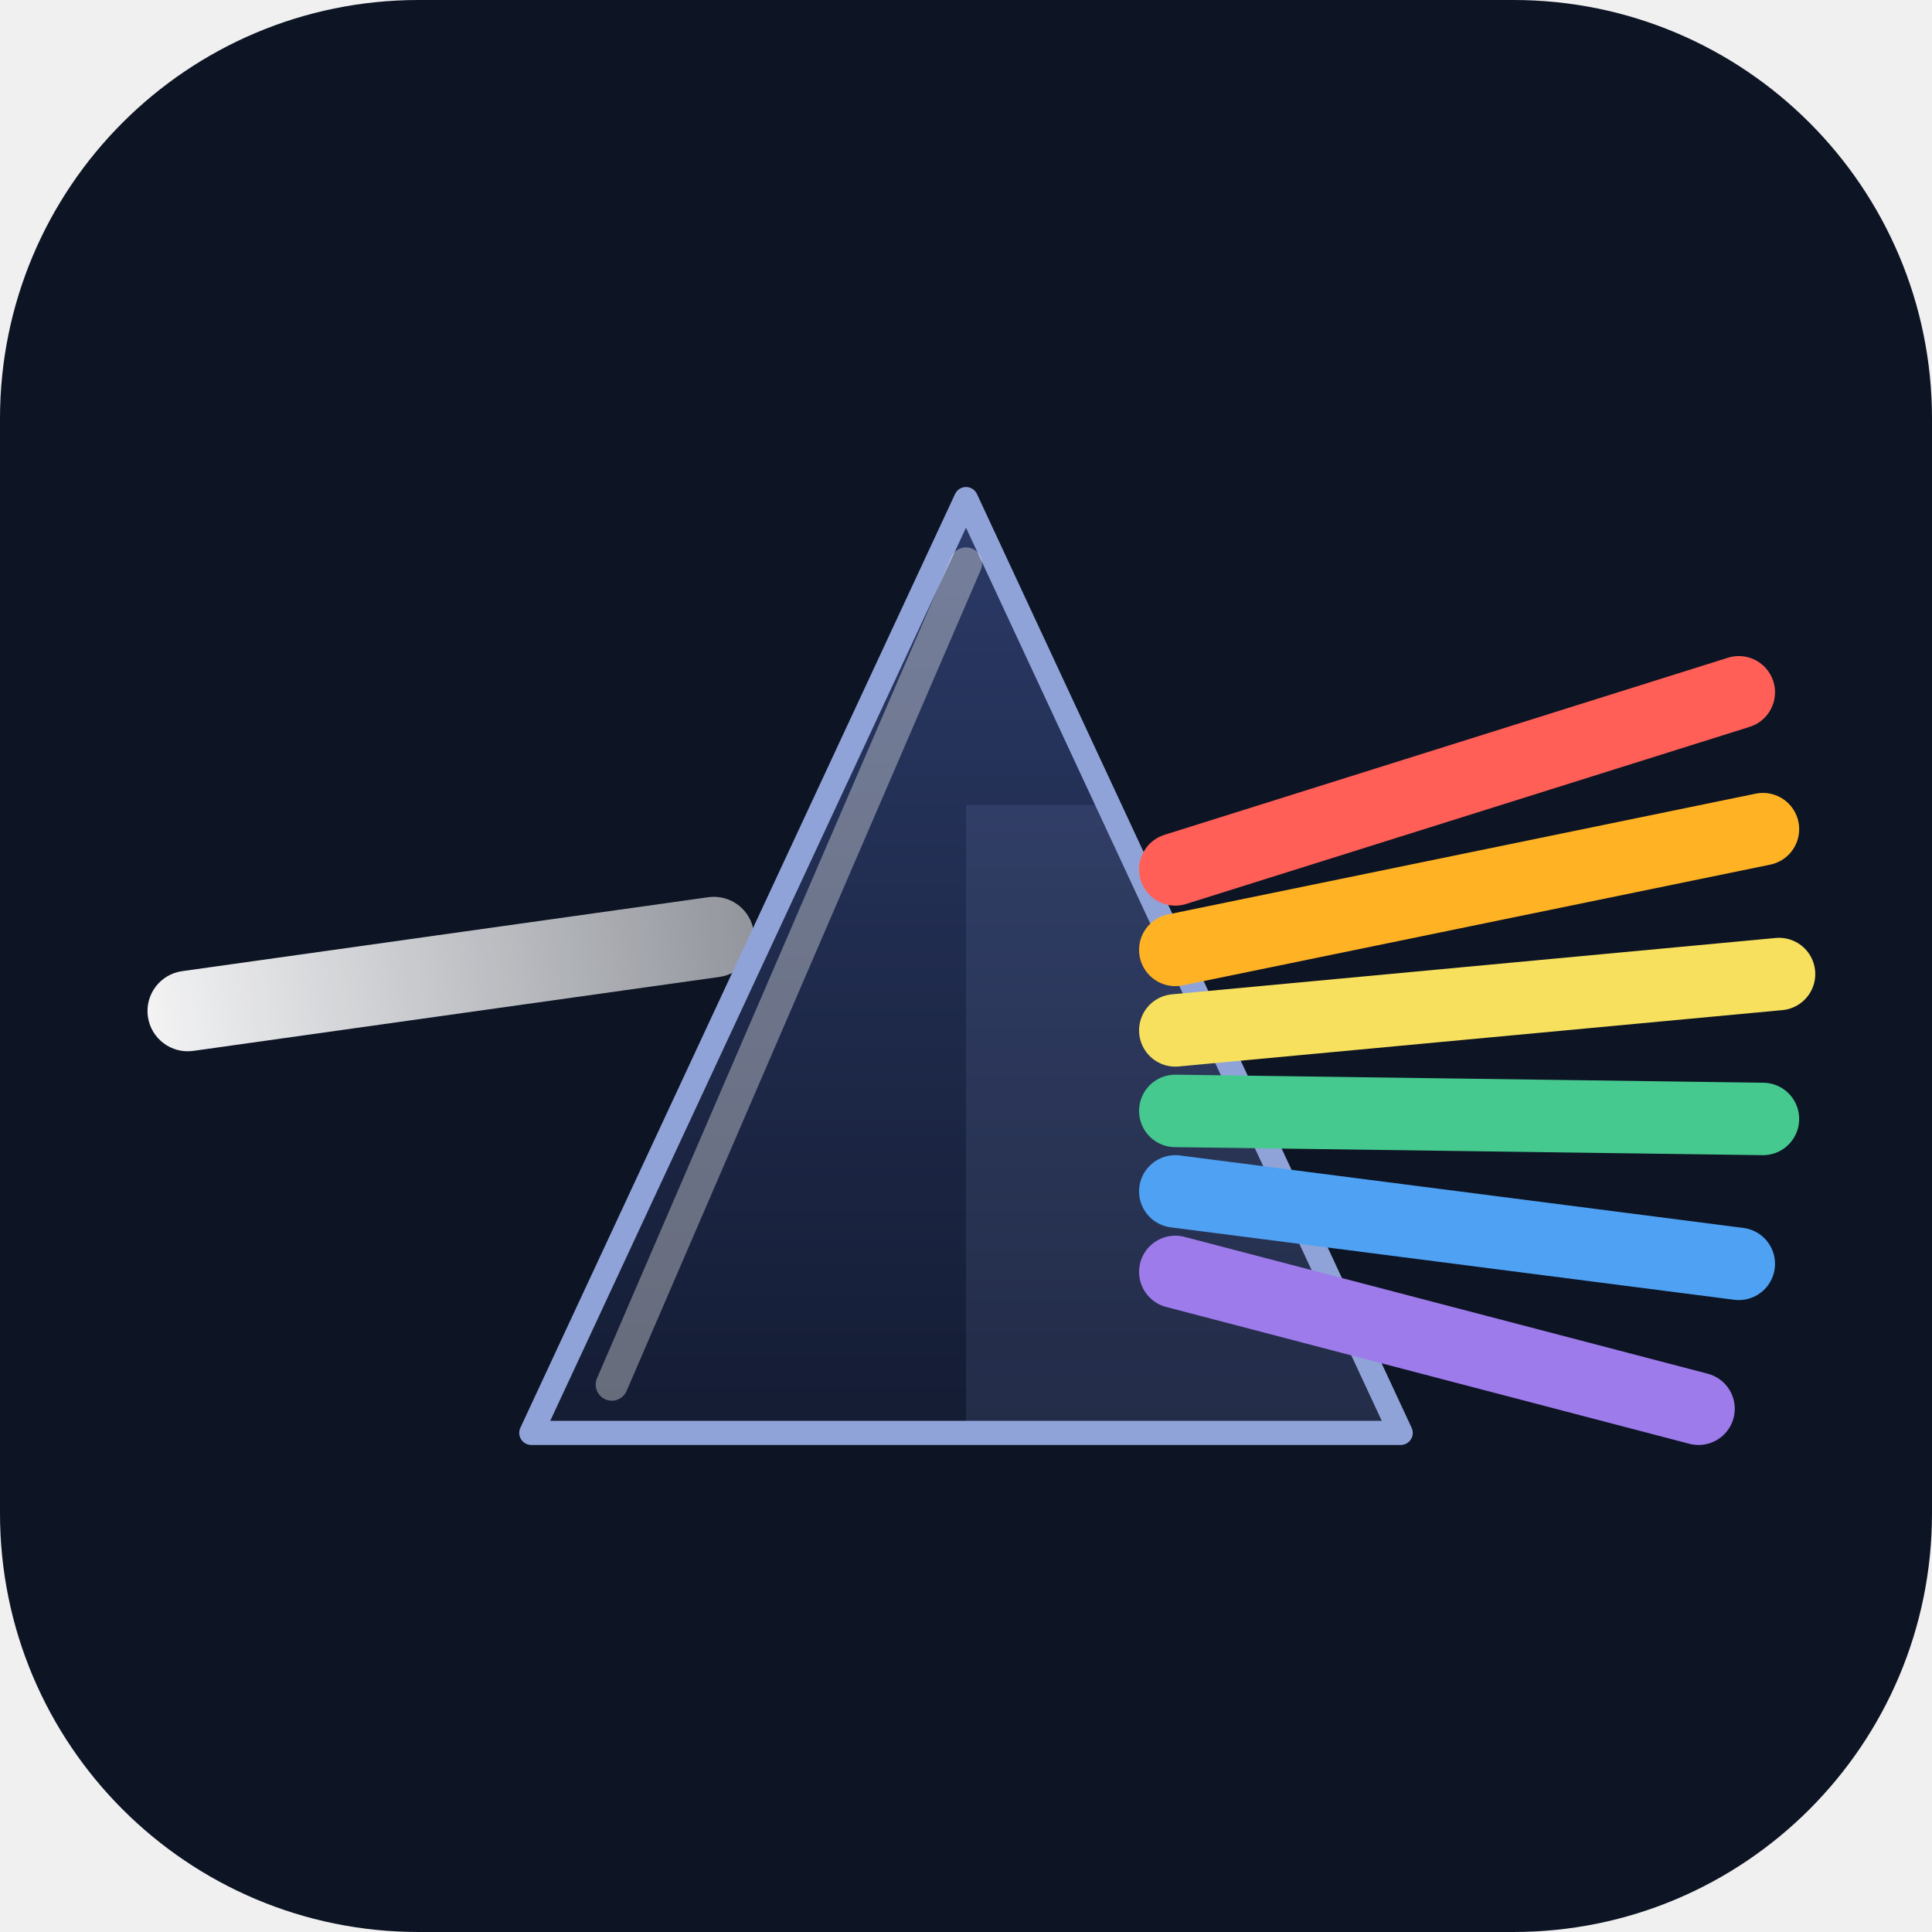
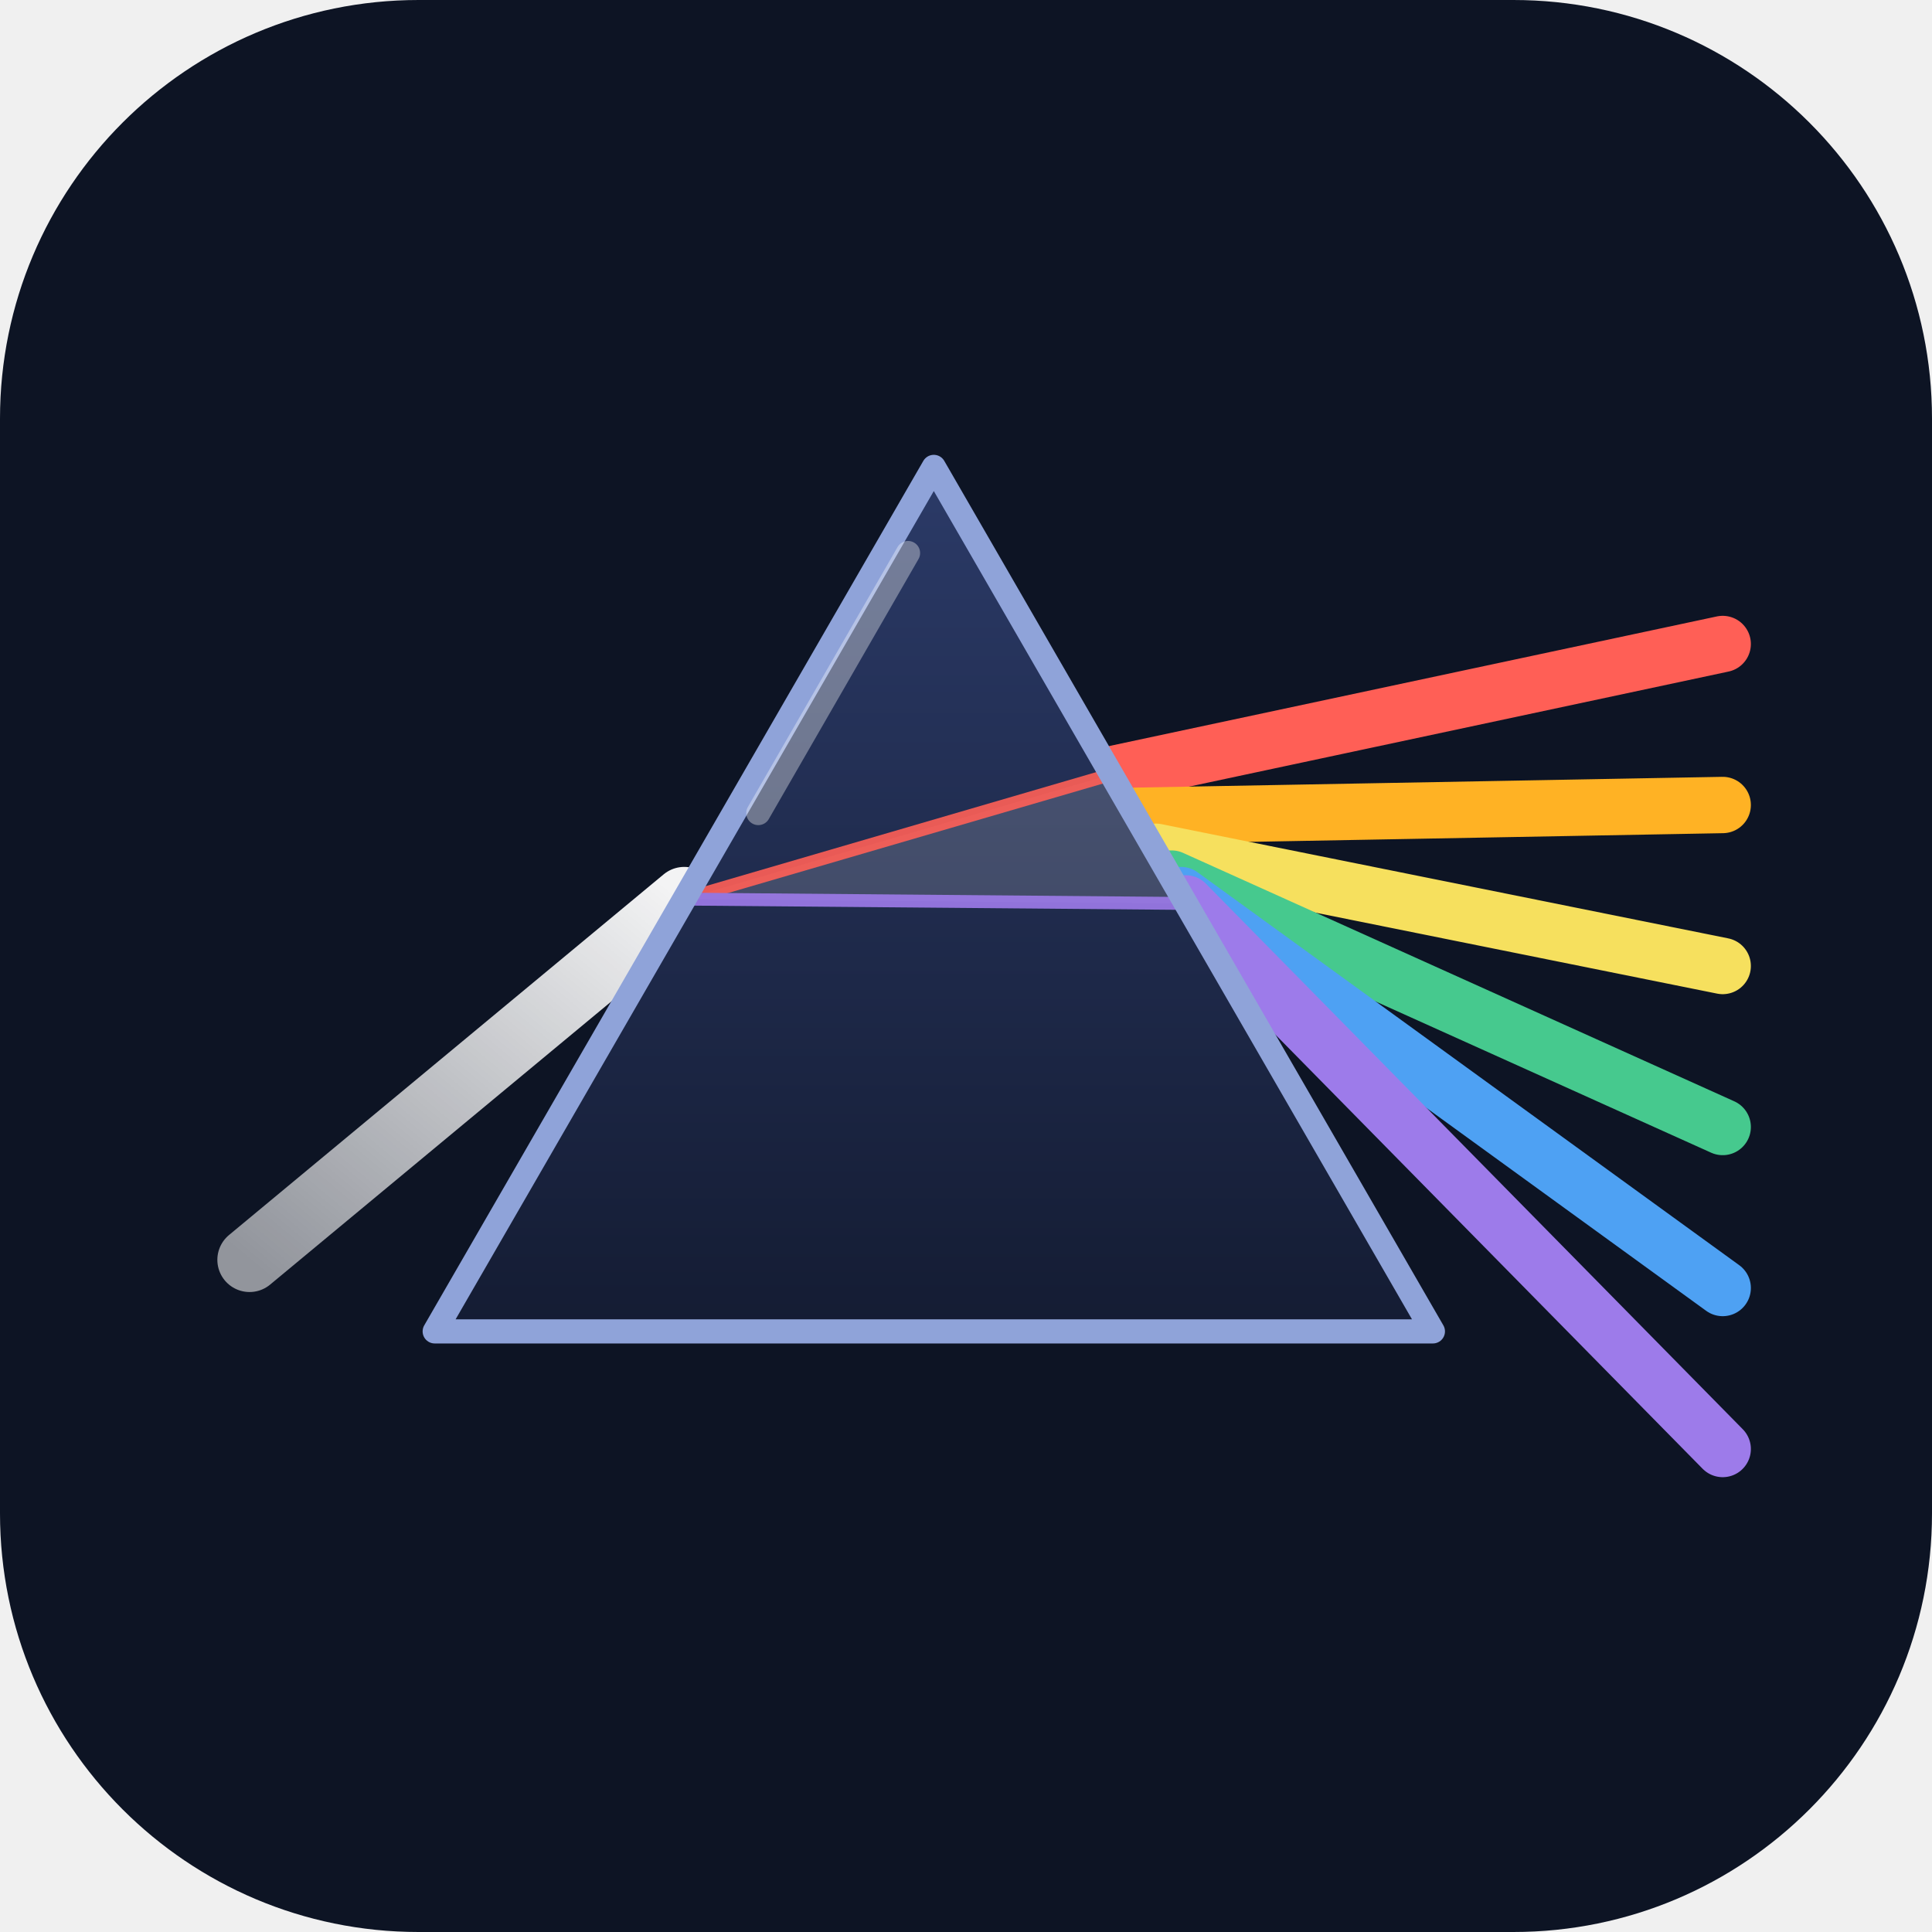
<svg xmlns="http://www.w3.org/2000/svg" viewBox="0 0 240 240" width="240" height="240">
  <defs>
-     <linearGradient id="beam" x1="0" y1="0" x2="1" y2="0">
-       <stop offset="0" stop-color="#ffffff" stop-opacity="0.95" />
-       <stop offset="1" stop-color="#ffffff" stop-opacity="0.55" />
+     <linearGradient id="beam" x1="0" y1="1" x2="1" y2="0">
+       <stop offset="0" stop-color="#ffffff" stop-opacity="0.55" />
+       <stop offset="1" stop-color="#ffffff" stop-opacity="0.95" />
    </linearGradient>
    <linearGradient id="prismBody" x1="0" y1="0" x2="0" y2="1">
      <stop offset="0" stop-color="#2b3a67" />
      <stop offset="1" stop-color="#141c33" />
    </linearGradient>
-     <clipPath id="prismClip">
-       <polygon points="120,62 66,178 174,178" />
-     </clipPath>
  </defs>
  <rect x="0" y="0" width="240" height="240" rx="52" fill="#0d1424" />
-   <rect x="18" y="116" width="76" height="10" rx="5" fill="url(#beam)" transform="rotate(-8 56 121)" />
-   <polygon points="120,62 66,178 174,178" fill="url(#prismBody)" stroke="#8fa3d9" stroke-width="3" stroke-linejoin="round" />
-   <g clip-path="url(#prismClip)">
-     <rect x="120" y="100" width="60" height="90" fill="#8fa3d9" opacity="0.12" />
+   <line x1="31" y1="156.5" x2="85" y2="111.69" stroke="url(#beam)" stroke-width="8" stroke-linecap="round" />
+   <g stroke-linecap="round" stroke-width="7">
+     <line x1="138.05" y1="96.2" x2="214" y2="80" stroke="#ff5f56" />
+     <line x1="141.02" y1="101.34" x2="214" y2="100" stroke="#ffb224" />
+     <line x1="143.6" y1="105.81" x2="214" y2="120" stroke="#f6e05e" />
+     <line x1="145.53" y1="109.14" x2="214" y2="140" stroke="#46c98e" />
+     <line x1="146.71" y1="111.19" x2="214" y2="160" stroke="#4ea1f3" />
+     <line x1="147.31" y1="112.23" x2="214" y2="180" stroke="#9d7bea" />
  </g>
-   <g stroke-linecap="round" stroke-width="9">
-     <line x1="146" y1="108" x2="216" y2="86" stroke="#ff5f56" />
-     <line x1="146" y1="118" x2="219" y2="103" stroke="#ffb224" />
-     <line x1="146" y1="128" x2="221" y2="121" stroke="#f6e05e" />
-     <line x1="146" y1="138" x2="219" y2="139" stroke="#46c98e" />
-     <line x1="146" y1="148" x2="216" y2="157" stroke="#4ea1f3" />
-     <line x1="146" y1="158" x2="211" y2="175" stroke="#9d7bea" />
+   <polygon points="116,58 54,165.39 178,165.39" fill="url(#prismBody)" />
+   <polygon points="85,111.69 138.05,96.2 147.31,112.23" fill="#ffffff" fill-opacity="0.16" />
+   <g stroke-width="1.6" opacity="0.9">
+     <line x1="85" y1="111.69" x2="138.05" y2="96.2" stroke="#ff5f56" />
+     <line x1="85" y1="111.69" x2="147.31" y2="112.23" stroke="#9d7bea" />
  </g>
-   <polyline points="120,70 76,172" fill="none" stroke="#ffffff" stroke-opacity="0.35" stroke-width="4" stroke-linecap="round" />
+   <polygon points="116,58 54,165.39 178,165.39" fill="none" stroke="#8fa3d9" stroke-width="3" stroke-linejoin="round" />
+   <line x1="112.8" y1="68.7" x2="94.2" y2="101" stroke="#ffffff" stroke-opacity="0.35" stroke-width="3" stroke-linecap="round" />
</svg>
